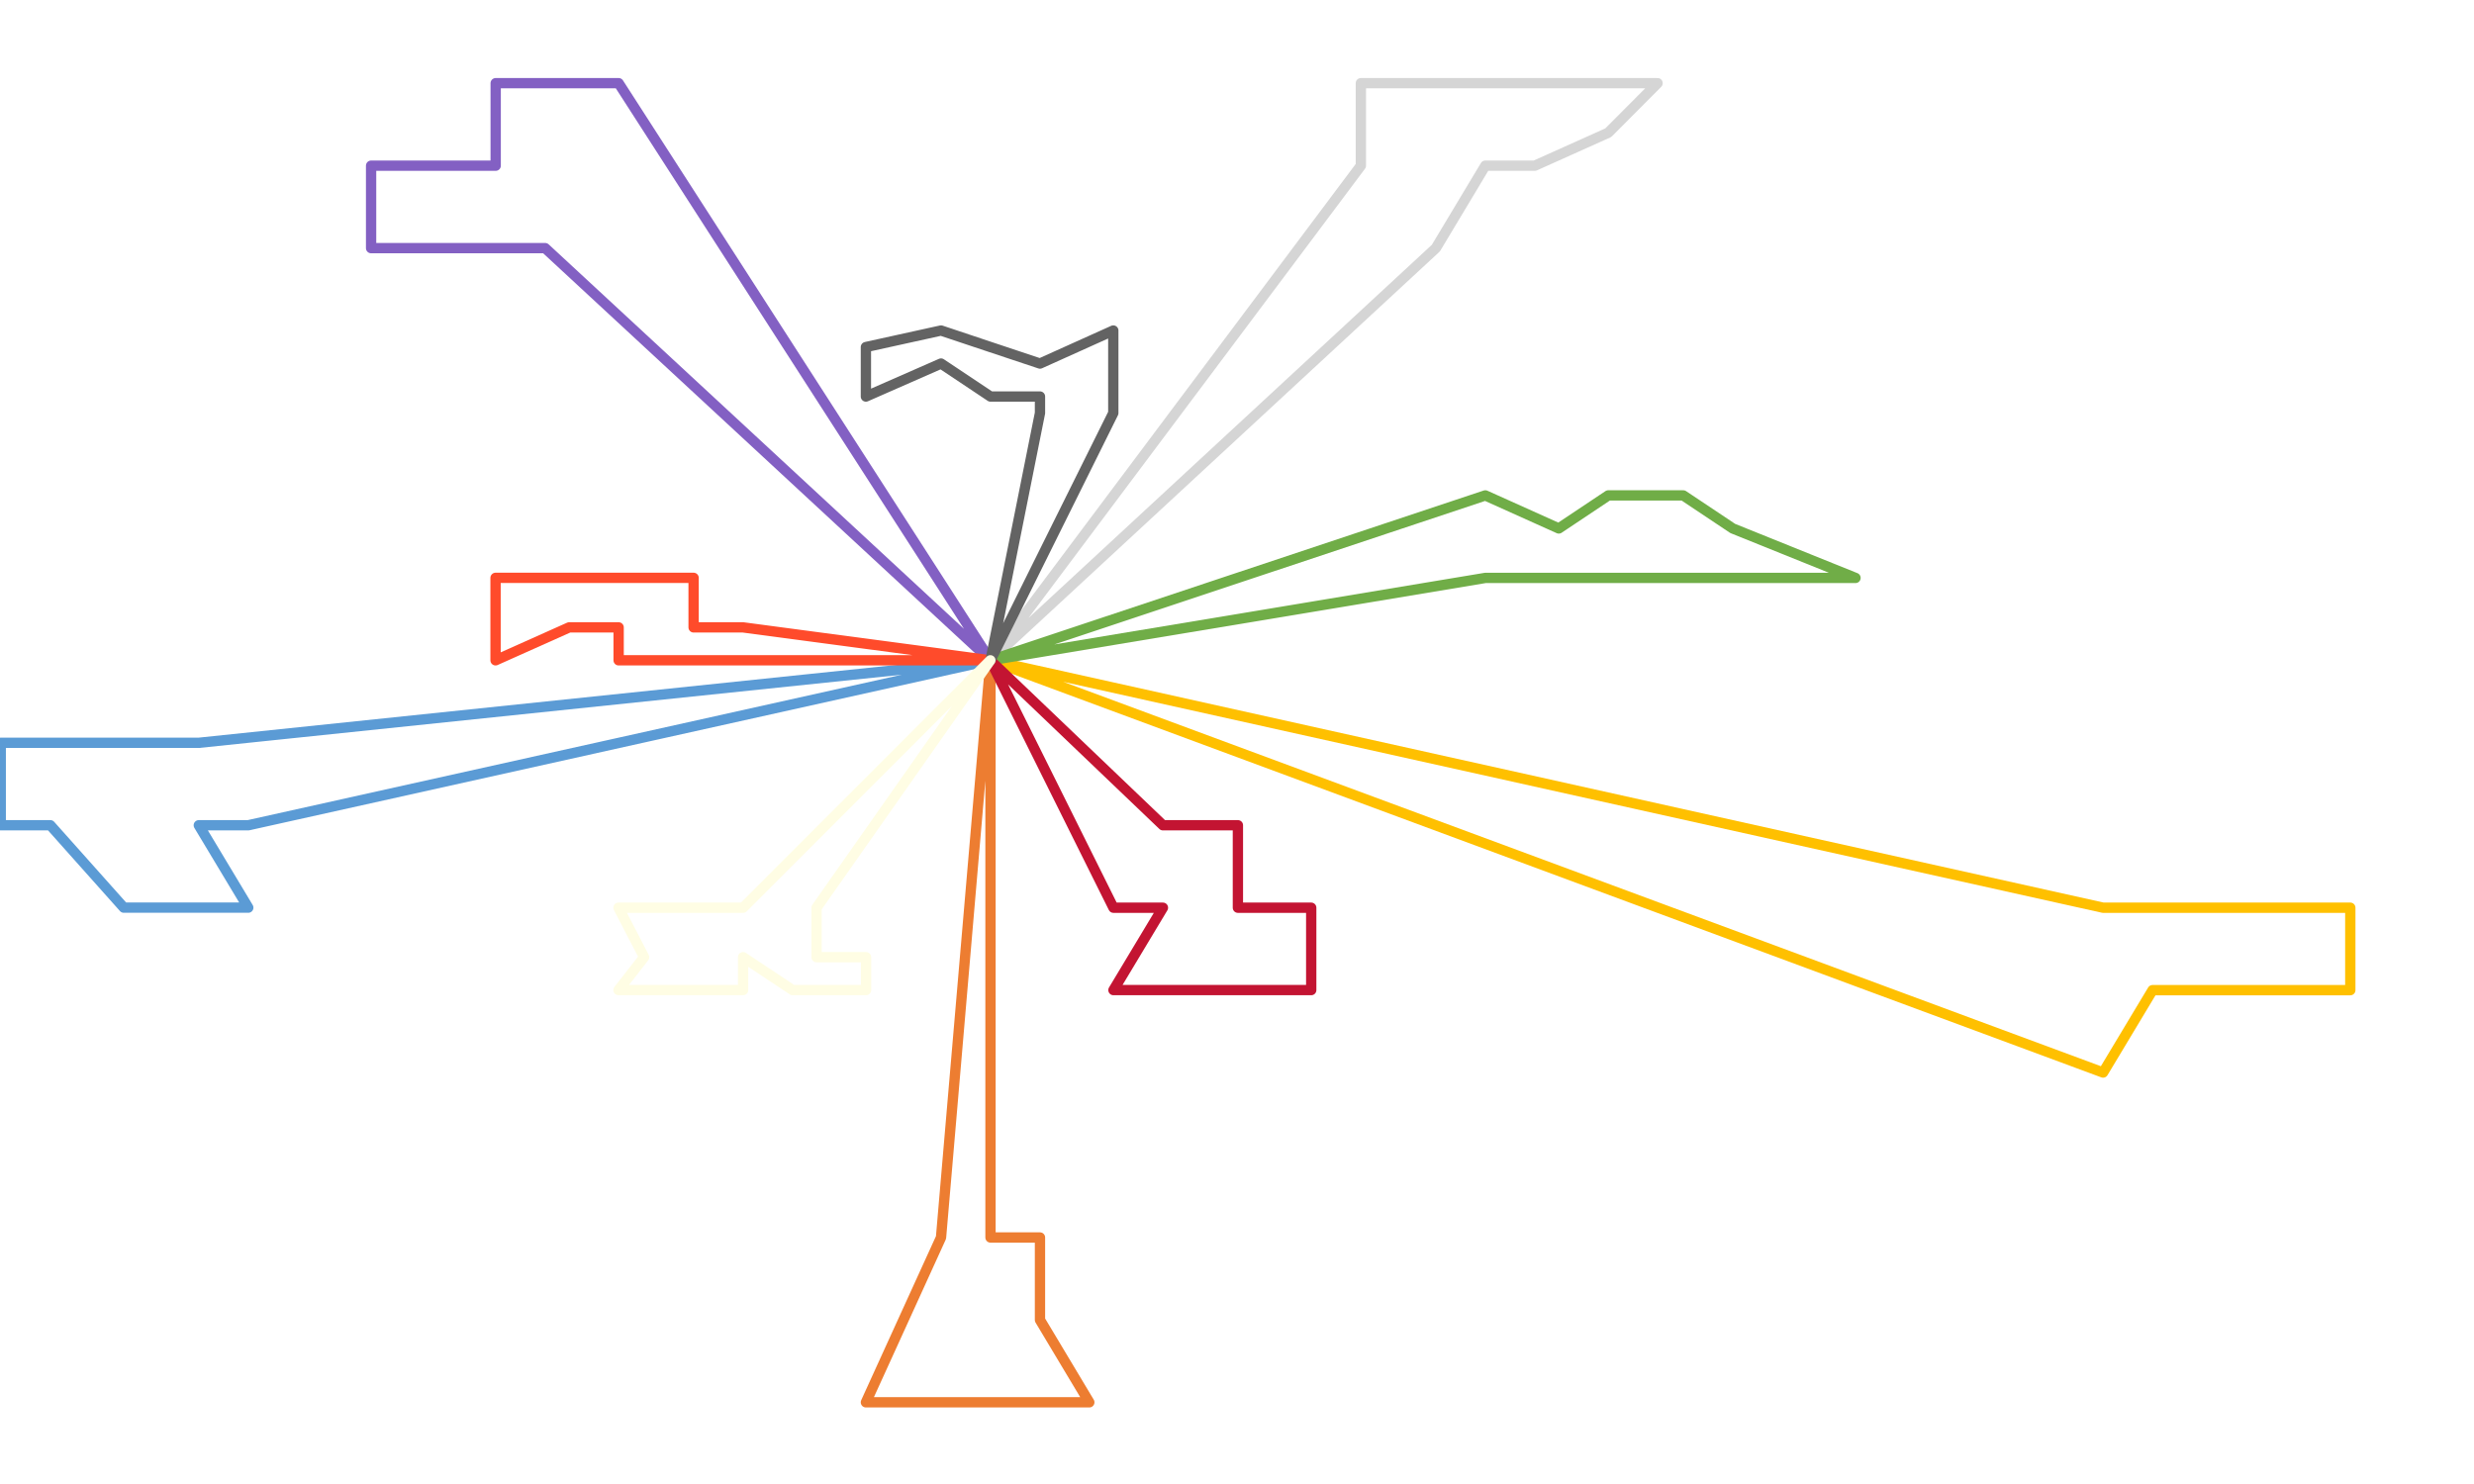
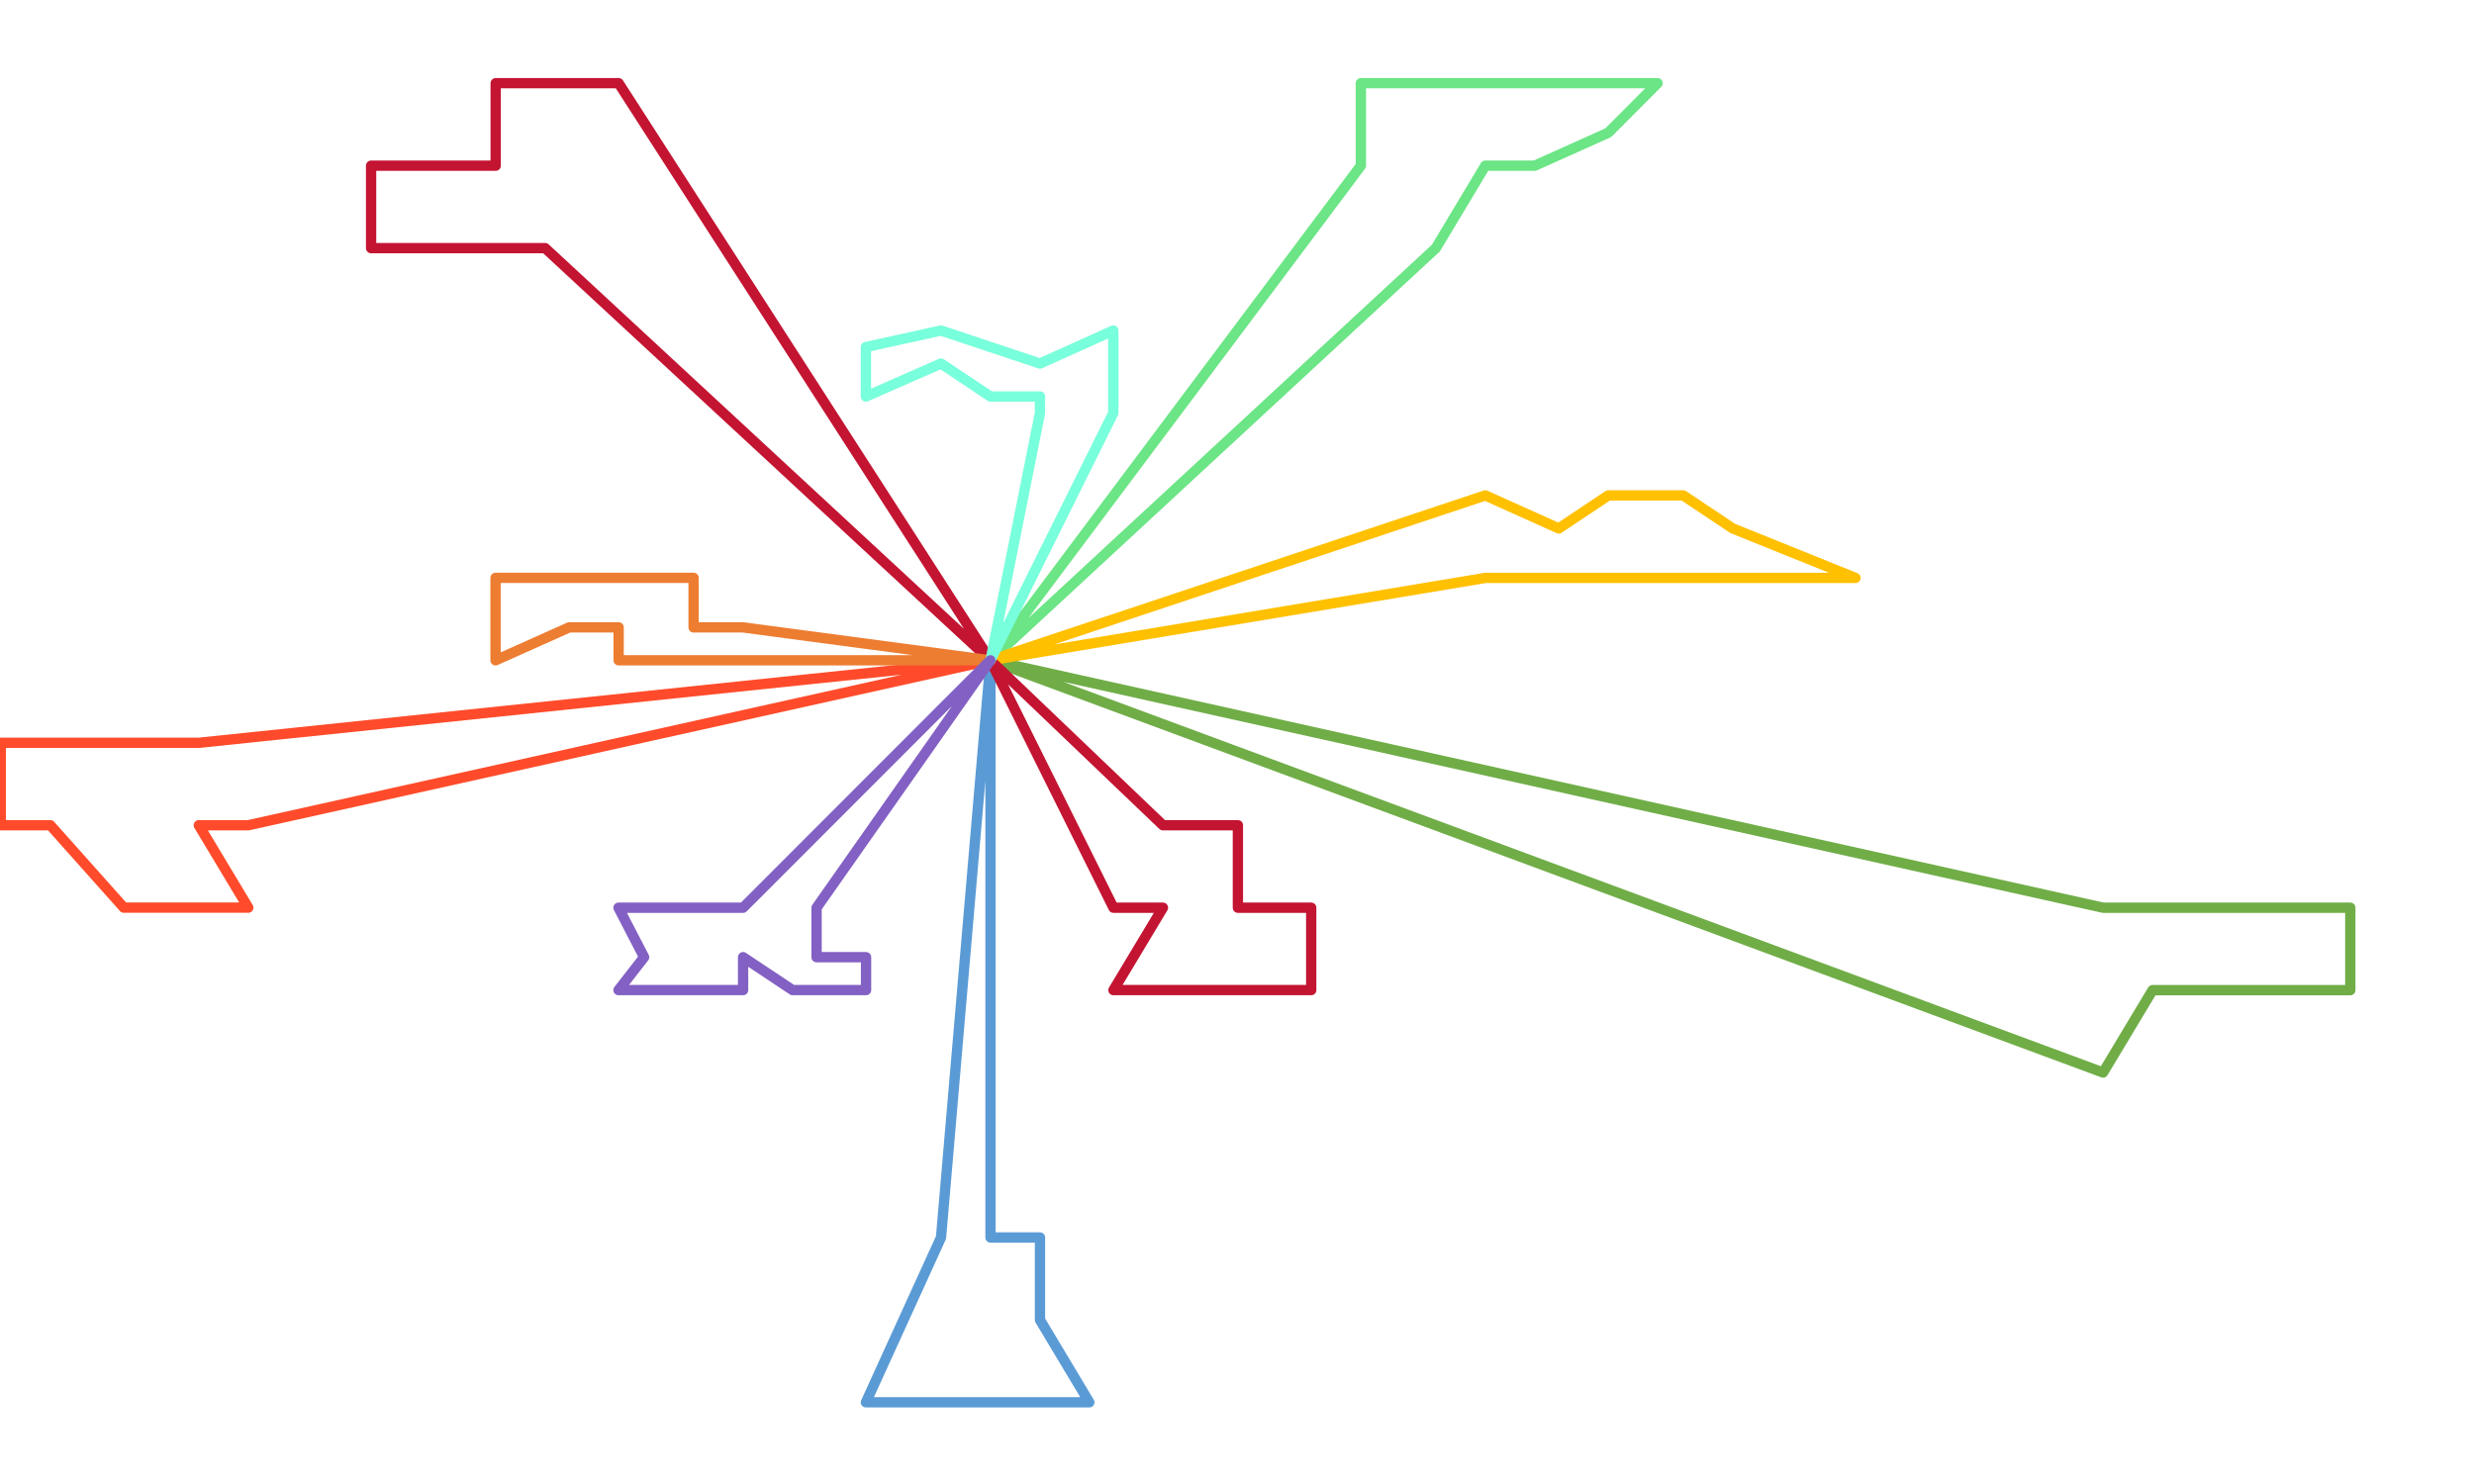
<svg xmlns="http://www.w3.org/2000/svg" width="1650" height="990" xml:space="preserve" overflow="hidden">
  <defs>
    <clipPath id="clip0">
      <rect x="2368" y="796" width="1650" height="990" />
    </clipPath>
  </defs>
  <g clip-path="url(#clip0)" transform="translate(-2368 -796)">
    <g>
-       <path d="M3028.5 1236.5 2731.59 961.532 2665.59 961.532 2615.5 961.532 2615.5 906.53 2698.59 906.53 2698.59 851.5 2731.59 851.5 2780.59 851.5 3028.5 1236.5" stroke="#8360C3" stroke-width="6.875" stroke-linecap="round" stroke-linejoin="round" stroke-miterlimit="10" fill="none" />
+       <path d="M3028.5 1236.5 2731.59 961.532 2665.59 961.532 2615.5 961.532 2615.5 906.53 2698.59 906.53 2698.59 851.5 2731.59 851.5 2780.59 851.5 3028.5 1236.5" stroke="#C31432" stroke-width="6.875" stroke-linecap="round" stroke-linejoin="round" stroke-miterlimit="10" fill="none" />
    </g>
    <g>
-       <path d="M3028.6 1236.5 3028.6 1621.55 3061.6 1621.55 3061.6 1676.56 3094.5 1731.5 3028.6 1731.5 2995.6 1731.5 2945.5 1731.5 2995.6 1621.55 3028.6 1236.5" stroke="#ED7D31" stroke-width="6.875" stroke-linecap="round" stroke-linejoin="round" stroke-miterlimit="10" fill="none" />
+       <path d="M3028.6 1236.5 3028.6 1621.55 3061.6 1621.55 3061.6 1676.56 3094.5 1731.5 3028.6 1731.5 2995.6 1731.5 2945.5 1731.5 2995.6 1621.55 3028.6 1236.5" stroke="#5B9BD5" stroke-width="6.875" stroke-linecap="round" stroke-linejoin="round" stroke-miterlimit="10" fill="none" />
    </g>
    <g>
-       <path d="M3028.5 1236.5 3325.61 961.532 3358.61 906.53 3391.61 906.53 3440.61 884.529 3473.5 851.5 3440.61 851.5 3358.61 851.5 3275.61 851.5 3275.61 906.53 3028.5 1236.5" stroke="#D5D5D5" stroke-width="6.875" stroke-linecap="round" stroke-linejoin="round" stroke-miterlimit="10" fill="none" />
+       <path d="M3028.5 1236.5 3325.61 961.532 3358.61 906.53 3391.61 906.53 3440.61 884.529 3473.5 851.5 3440.61 851.5 3358.61 851.5 3275.61 851.5 3275.61 906.53 3028.5 1236.5" stroke="#6bE585" stroke-width="6.875" stroke-linecap="round" stroke-linejoin="round" stroke-miterlimit="10" fill="none" />
    </g>
    <g>
-       <path d="M3028.5 1236.5 3770.62 1401.55 3820.63 1401.55 3853.63 1401.55 3935.5 1401.55 3935.5 1456.55 3886.63 1456.55 3820.63 1456.55 3803.62 1456.55 3770.62 1511.5 3028.5 1236.5" stroke="#FFC000" stroke-width="6.875" stroke-linecap="round" stroke-linejoin="round" stroke-miterlimit="10" fill="none" />
+       <path d="M3028.5 1236.5 3770.62 1401.55 3820.63 1401.55 3853.63 1401.55 3935.5 1401.55 3935.5 1456.55 3886.63 1456.55 3820.63 1456.55 3803.62 1456.55 3770.62 1511.5 3028.5 1236.5" stroke="#70AD47" stroke-width="6.875" stroke-linecap="round" stroke-linejoin="round" stroke-miterlimit="10" fill="none" />
    </g>
    <g>
-       <path d="M3028.5 1236.5 2533.58 1346.54 2500.58 1346.54 2533.58 1401.5 2450.58 1401.5 2401.58 1346.54 2368.5 1346.54 2368.5 1291.54 2450.58 1291.54 2500.58 1291.54 3028.5 1236.5" stroke="#5B9BD5" stroke-width="6.875" stroke-linecap="round" stroke-linejoin="round" stroke-miterlimit="10" fill="none" />
+       <path d="M3028.5 1236.5 2533.58 1346.54 2500.58 1346.54 2533.58 1401.5 2450.58 1401.5 2401.58 1346.54 2368.5 1346.54 2368.5 1291.54 2450.58 1291.54 2500.58 1291.54 3028.5 1236.5" stroke="#FF4B2B" stroke-width="6.875" stroke-linecap="round" stroke-linejoin="round" stroke-miterlimit="10" fill="none" />
    </g>
    <g>
-       <path d="M3028.5 1236.5 3358.61 1181.54 3440.61 1181.54 3457.61 1181.54 3556.62 1181.54 3605.5 1181.54 3523.62 1148.54 3490.61 1126.5 3440.61 1126.5 3407.61 1148.54 3358.61 1126.5 3028.5 1236.5" stroke="#70AD47" stroke-width="6.875" stroke-linecap="round" stroke-linejoin="round" stroke-miterlimit="10" fill="none" />
+       <path d="M3028.5 1236.5 3358.61 1181.54 3440.61 1181.54 3457.61 1181.54 3556.62 1181.54 3605.5 1181.54 3523.62 1148.54 3490.61 1126.5 3440.61 1126.5 3407.61 1148.54 3358.61 1126.5 3028.5 1236.5" stroke="#FFC000" stroke-width="6.875" stroke-linecap="round" stroke-linejoin="round" stroke-miterlimit="10" fill="none" />
    </g>
    <g>
      <path d="M3028.5 1236.5 3143.6 1346.54 3160.6 1346.54 3193.6 1346.54 3193.6 1401.55 3242.5 1401.55 3242.5 1456.5 3193.6 1456.5 3160.6 1456.5 3110.6 1456.5 3143.6 1401.55 3110.6 1401.55 3028.5 1236.5" stroke="#C31432" stroke-width="6.875" stroke-linecap="round" stroke-linejoin="round" stroke-miterlimit="10" fill="none" />
    </g>
    <g>
-       <path d="M3028.5 1236.5 2863.59 1236.5 2780.59 1236.5 2780.59 1214.54 2747.59 1214.54 2698.5 1236.5 2698.5 1181.5 2747.59 1181.5 2780.59 1181.5 2830.59 1181.5 2830.59 1214.54 2863.59 1214.54 3028.5 1236.5" stroke="#FF4B2B" stroke-width="6.875" stroke-linecap="round" stroke-linejoin="round" stroke-miterlimit="10" fill="none" />
+       <path d="M3028.5 1236.5 2863.59 1236.5 2780.59 1236.5 2780.59 1214.54 2747.59 1214.54 2698.5 1236.5 2698.5 1181.5 2747.59 1181.5 2780.59 1181.5 2830.59 1181.5 2830.59 1214.54 2863.59 1214.54 3028.5 1236.5" stroke="#ED7D31" stroke-width="6.875" stroke-linecap="round" stroke-linejoin="round" stroke-miterlimit="10" fill="none" />
    </g>
    <g>
-       <path d="M3028.6 1236.5 3061.6 1071.54 3061.6 1060.53 3028.6 1060.53 2995.6 1038.53 2945.5 1060.53 2945.5 1027.53 2995.6 1016.5 3028.6 1027.53 3061.6 1038.53 3110.5 1016.5 3110.5 1038.53 3110.5 1071.54 3028.6 1236.5" stroke="#636363" stroke-width="6.875" stroke-linecap="round" stroke-linejoin="round" stroke-miterlimit="10" fill="none" />
+       <path d="M3028.6 1236.5 3061.6 1071.54 3061.6 1060.53 3028.6 1060.53 2995.6 1038.53 2945.5 1060.53 2945.5 1027.53 2995.6 1016.5 3028.6 1027.53 3061.6 1038.53 3110.5 1016.5 3110.5 1038.53 3110.5 1071.54 3028.6 1236.5" stroke="#78FFDB" stroke-width="6.875" stroke-linecap="round" stroke-linejoin="round" stroke-miterlimit="10" fill="none" />
    </g>
    <g>
-       <path d="M3028.5 1236.5 2912.6 1401.55 2912.6 1434.55 2945.6 1434.55 2945.6 1456.5 2896.6 1456.5 2863.59 1434.55 2863.59 1456.5 2830.59 1456.5 2780.5 1456.5 2797.59 1434.55 2780.5 1401.55 2830.59 1401.55 2863.59 1401.55 3028.5 1236.5" stroke="#FFFDE4" stroke-width="6.875" stroke-linecap="round" stroke-linejoin="round" stroke-miterlimit="10" fill="none" />
+       <path d="M3028.5 1236.5 2912.6 1401.55 2912.6 1434.55 2945.6 1434.55 2945.6 1456.5 2896.6 1456.5 2863.59 1434.55 2863.59 1456.5 2830.59 1456.5 2780.5 1456.5 2797.59 1434.55 2780.5 1401.55 2830.59 1401.55 2863.59 1401.55 3028.5 1236.5" stroke="#8360C3" stroke-width="6.875" stroke-linecap="round" stroke-linejoin="round" stroke-miterlimit="10" fill="none" />
    </g>
  </g>
</svg>
